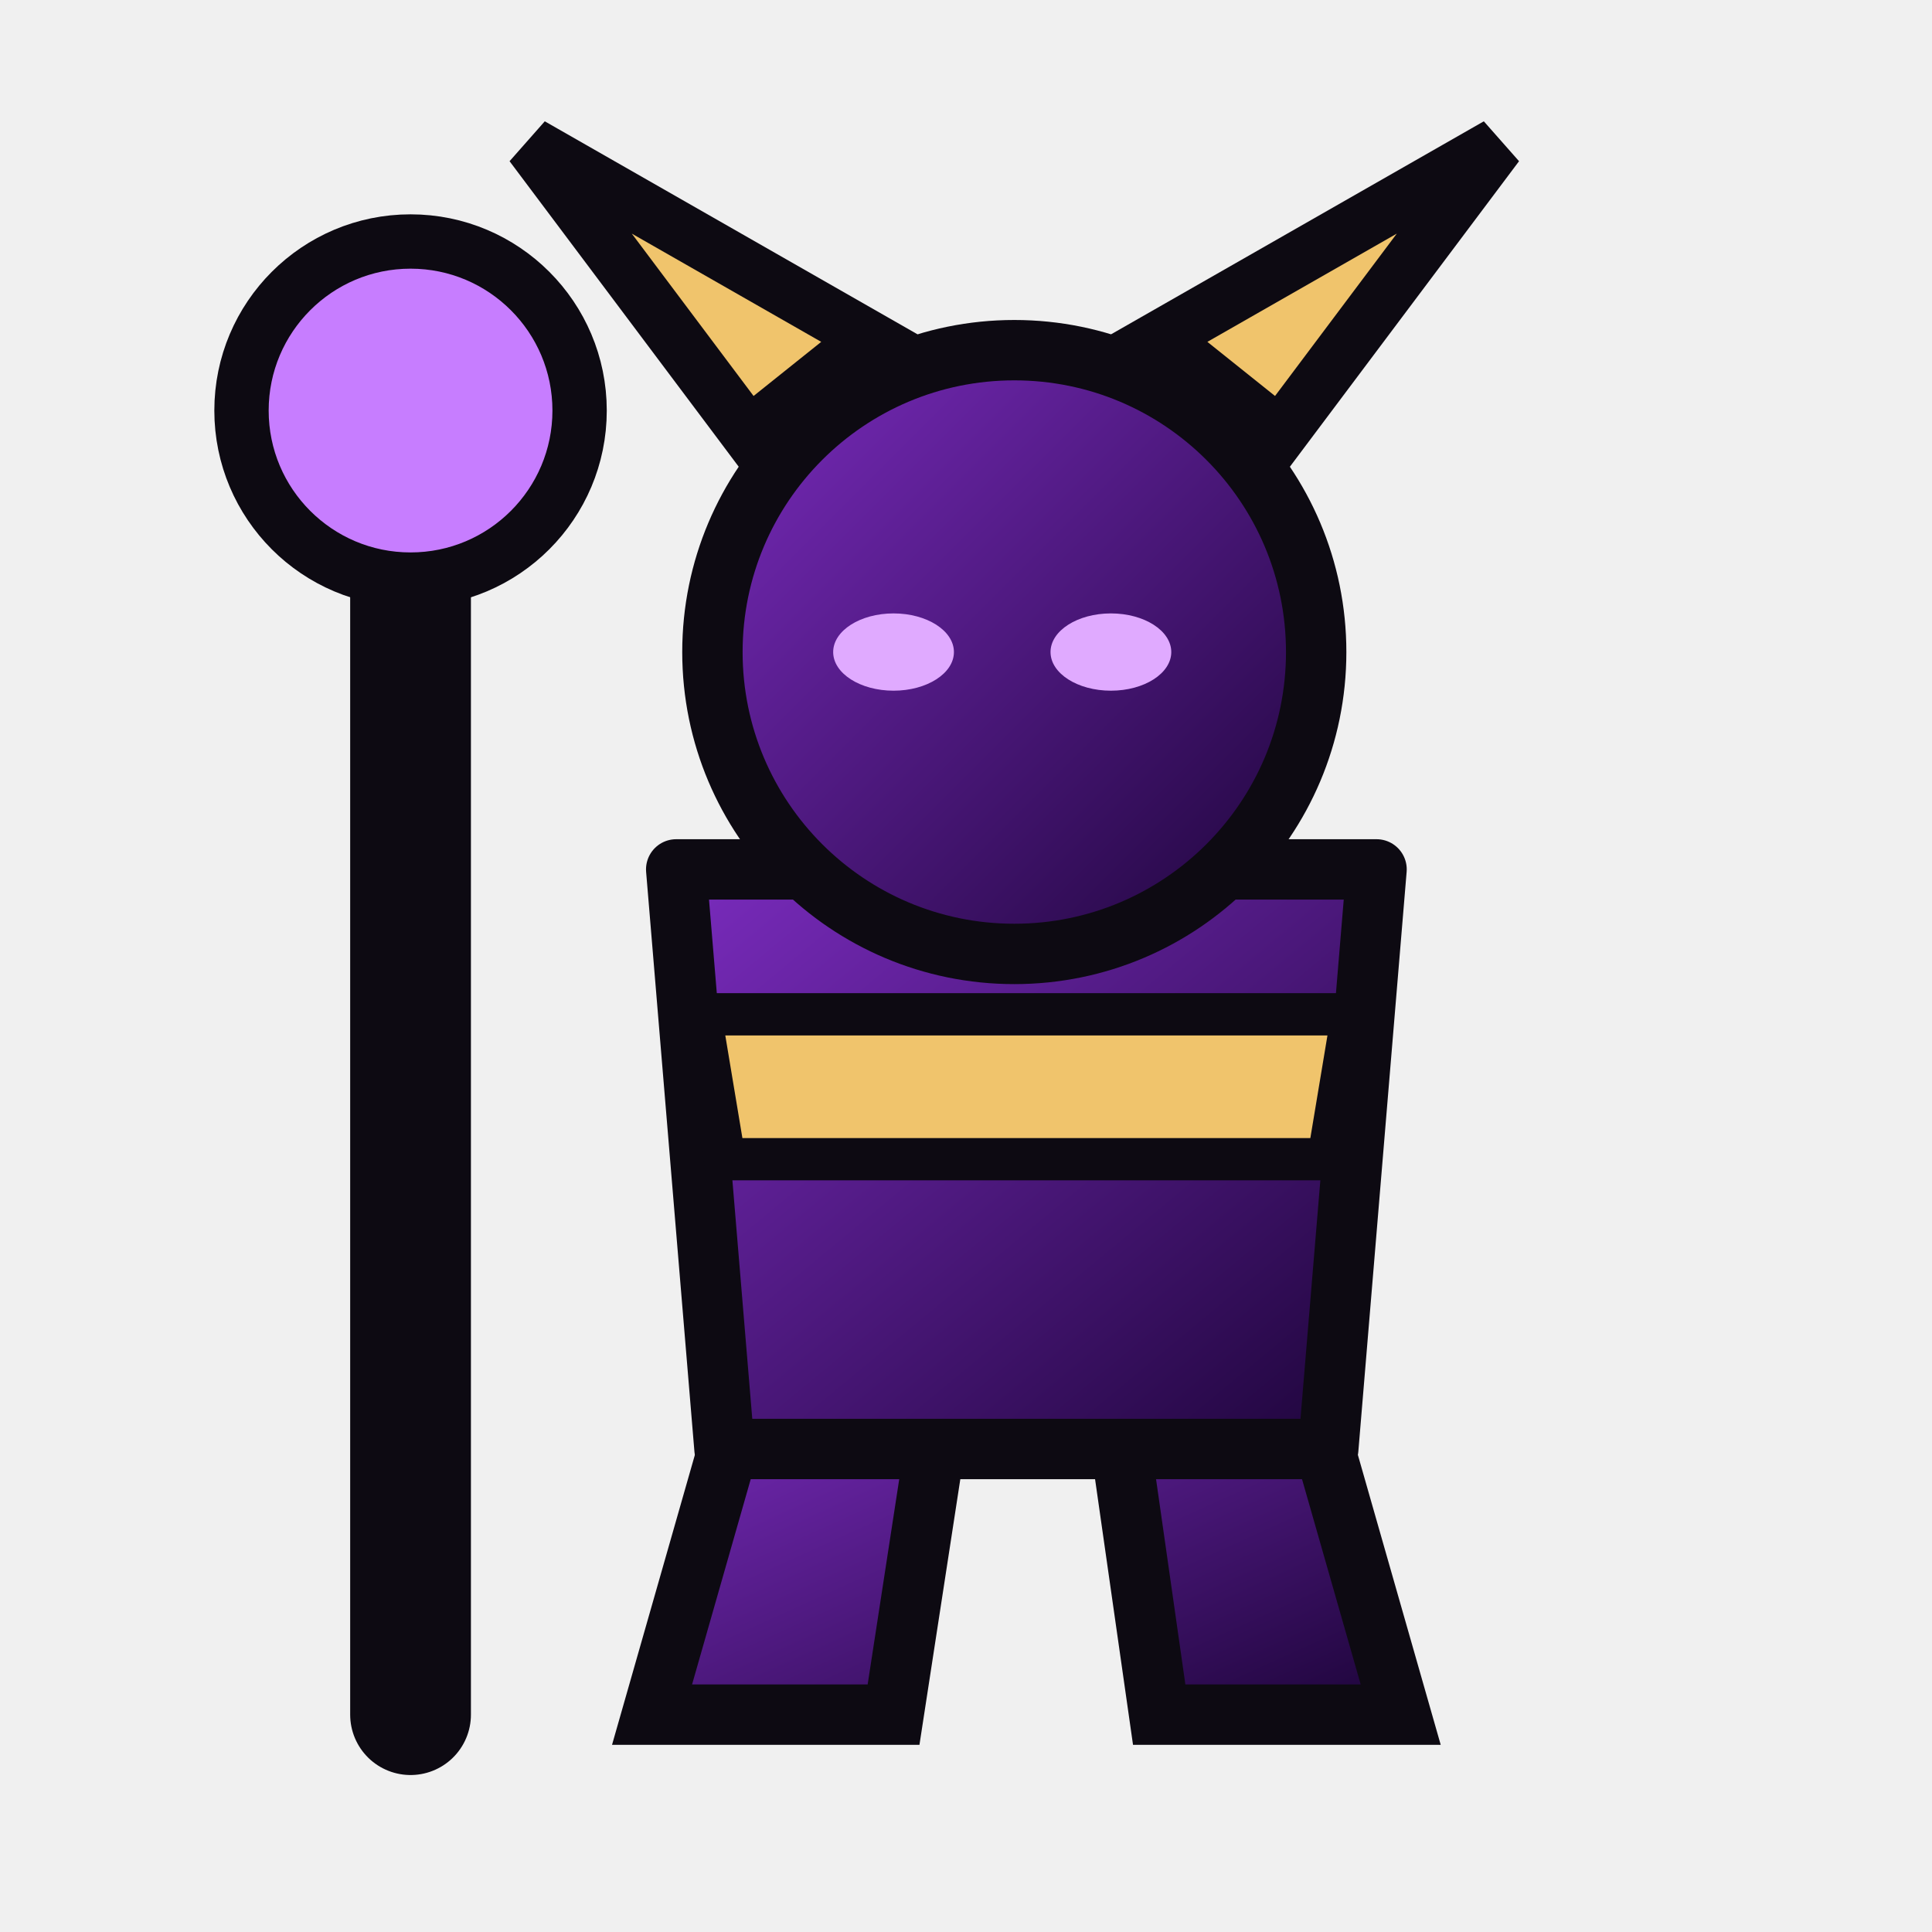
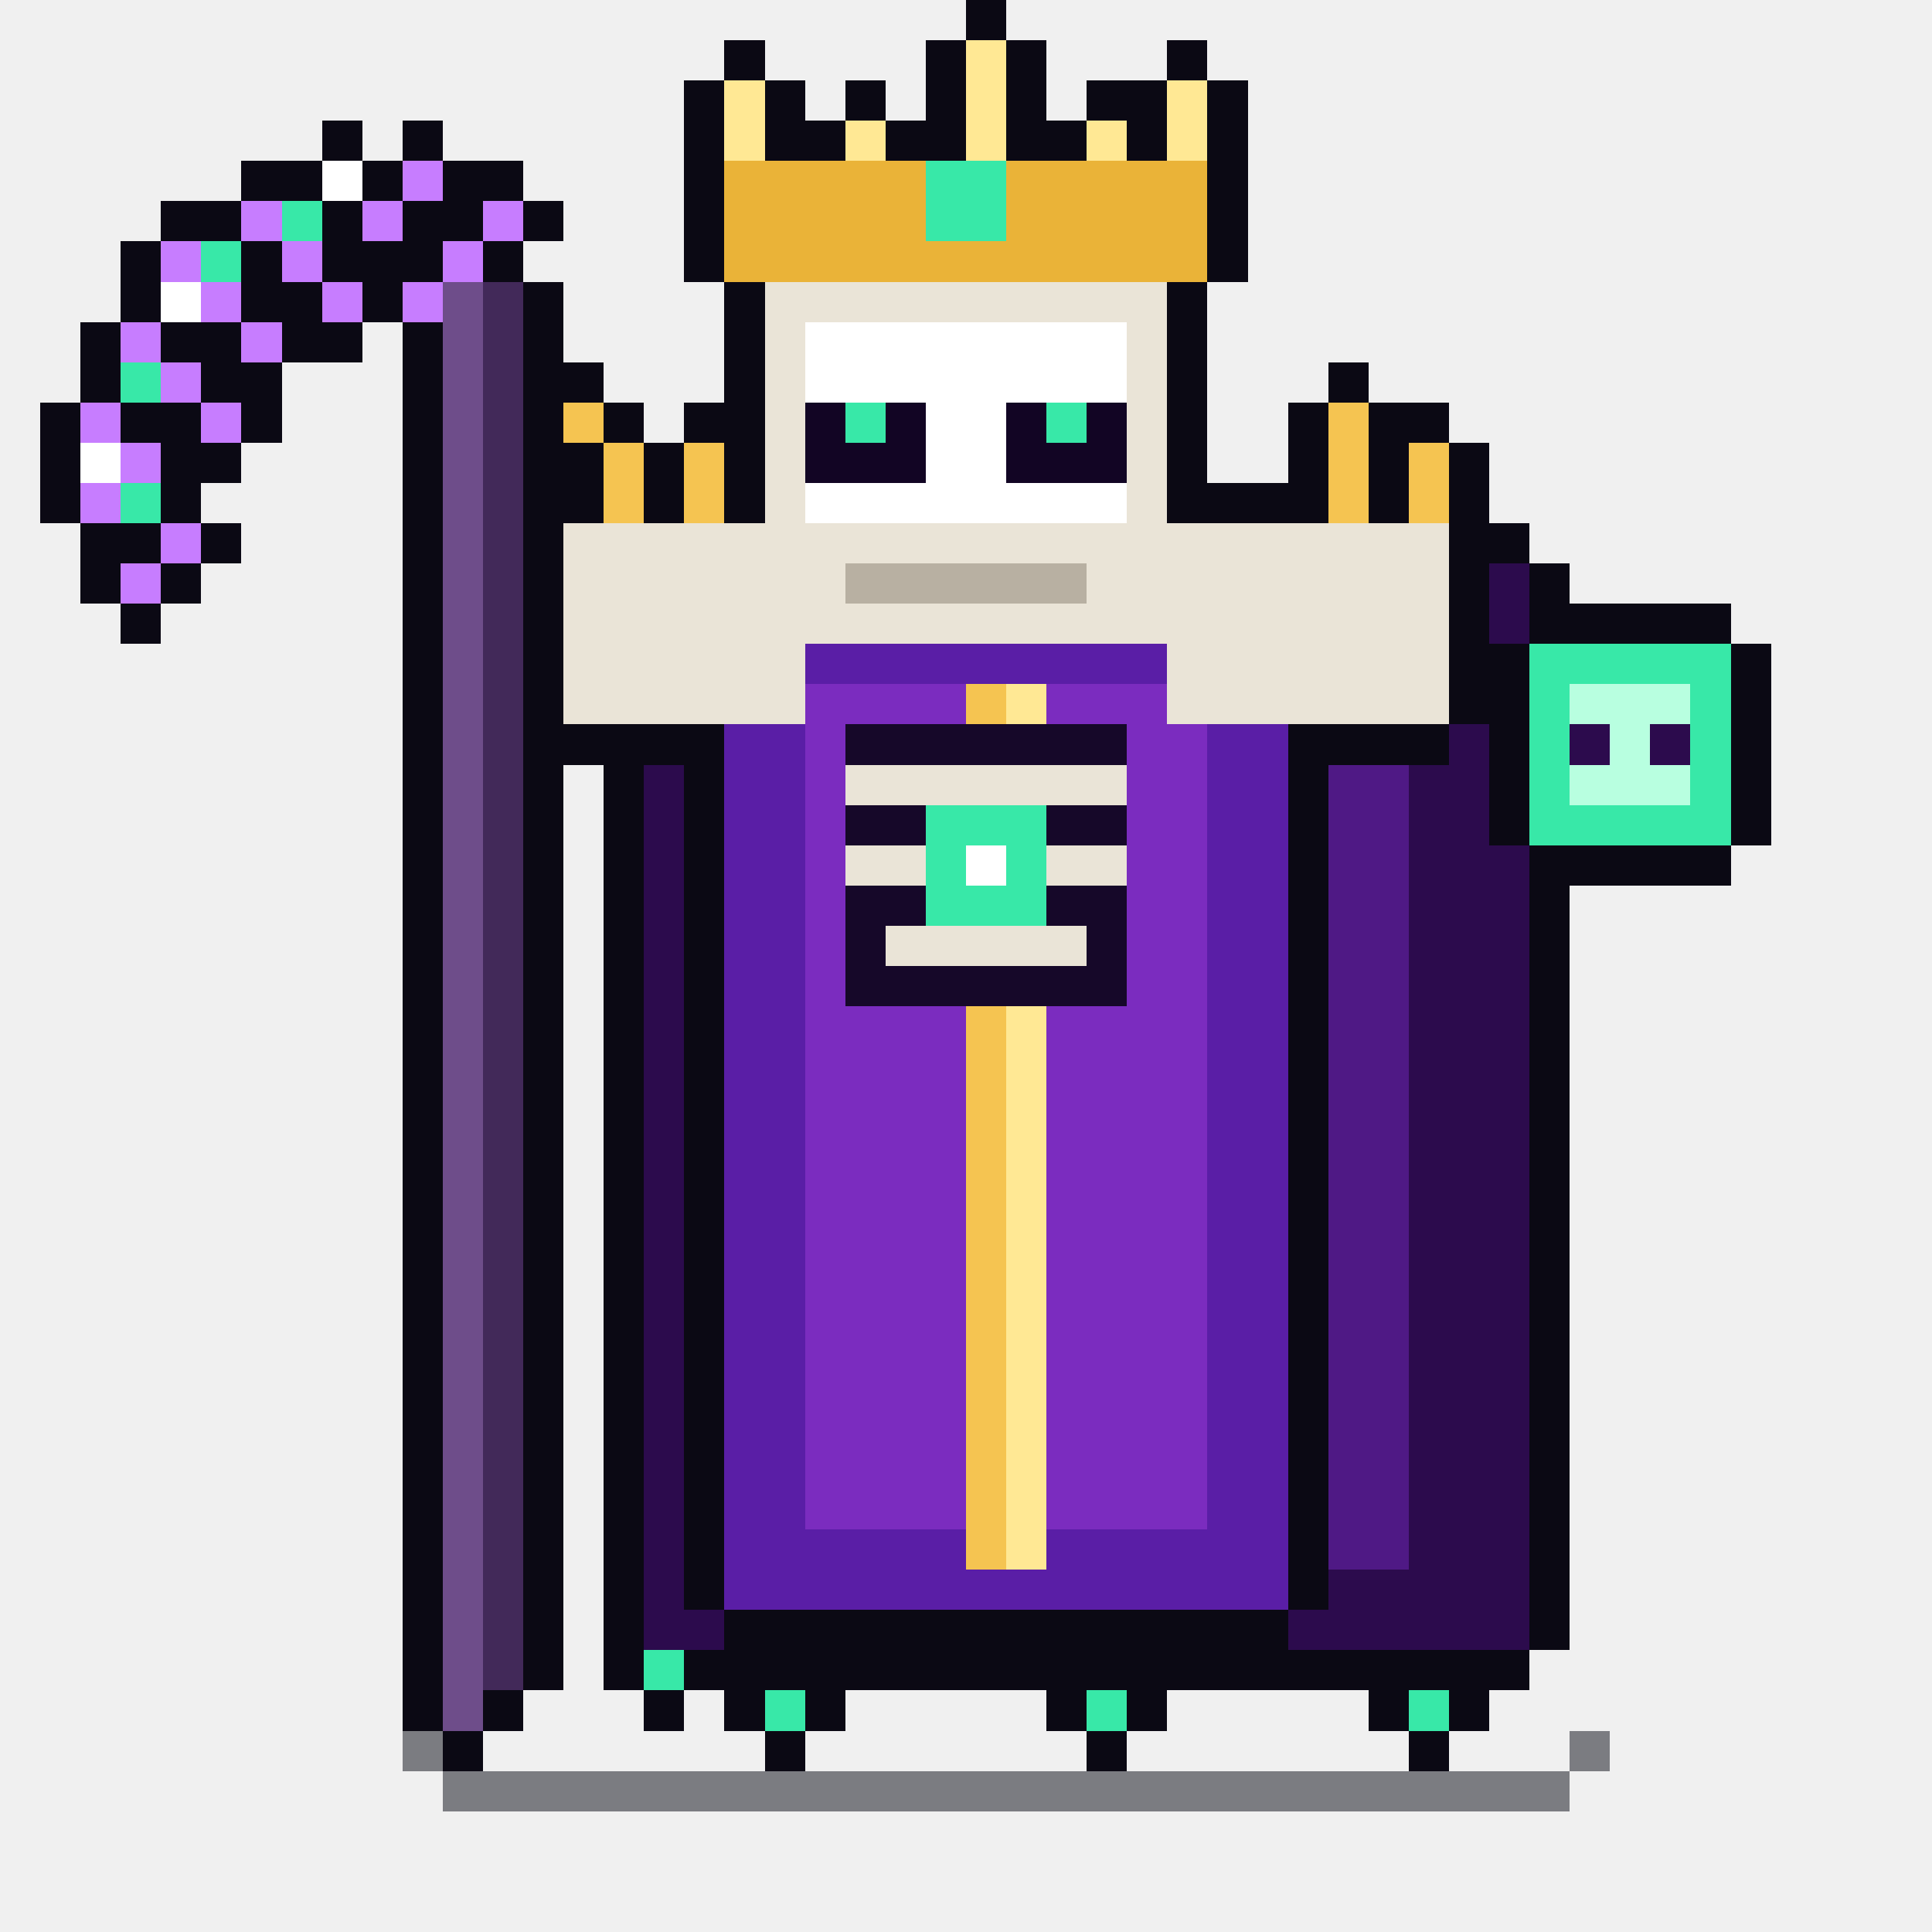
- <svg xmlns="http://www.w3.org/2000/svg" viewBox="0 0 160 160">
-   <defs>
-     <linearGradient id="eb" x1="0" y1="0" x2="1" y2="1">
-       <stop offset="0%" stop-color="#7b2cbf" />
-       <stop offset="100%" stop-color="#1c0438" />
-     </linearGradient>
-   </defs>
-   <line x1="34" y1="142" x2="34" y2="42" stroke="#0d0a12" stroke-width="10" stroke-linecap="round" />
-   <circle cx="34" cy="34" r="14" fill="#c77dff" stroke="#0d0a12" stroke-width="4.5" />
-   <path d="M62 114 L54 142 L74 142 L78 116 Z M92 114 L96 142 L116 142 L108 114 Z" fill="url(#eb)" stroke="#0d0a12" stroke-width="5" />
-   <path d="M56 72 L114 72 L110 120 L60 120 Z" fill="url(#eb)" stroke="#0d0a12" stroke-width="5" stroke-linejoin="round" />
-   <path d="M58 84 L112 84 L110 96 L60 96 Z" fill="#f0c46c" stroke="#0d0a12" stroke-width="3.5" />
-   <path d="M62 36 L44 12 L72 28 Z M106 36 L124 12 L96 28 Z" fill="#f0c46c" stroke="#0d0a12" stroke-width="4.5" />
-   <circle cx="84" cy="54" r="25" fill="url(#eb)" stroke="#0d0a12" stroke-width="5" />
-   <ellipse cx="74" cy="54" rx="5" ry="3.2" fill="#e0aaff" />
-   <ellipse cx="92" cy="54" rx="5" ry="3.2" fill="#e0aaff" />
+ <svg xmlns="http://www.w3.org/2000/svg" width="192" height="192" viewBox="0 0 48 48" shape-rendering="crispEdges">
+   <rect x="24" y="0" width="1" height="1" fill="#0b0914" />
+   <rect x="18" y="1" width="1" height="1" fill="#0b0914" />
+   <rect x="23" y="1" width="1" height="3" fill="#0b0914" />
+   <rect x="24" y="1" width="1" height="3" fill="#ffe894" />
+   <rect x="25" y="1" width="1" height="3" fill="#0b0914" />
+   <rect x="29" y="1" width="1" height="1" fill="#0b0914" />
+   <rect x="17" y="2" width="1" height="5" fill="#0b0914" />
+   <rect x="18" y="2" width="1" height="2" fill="#ffe894" />
+   <rect x="19" y="2" width="1" height="2" fill="#0b0914" />
+   <rect x="21" y="2" width="1" height="1" fill="#0b0914" />
+   <rect x="27" y="2" width="2" height="1" fill="#0b0914" />
+   <rect x="29" y="2" width="1" height="2" fill="#ffe894" />
+   <rect x="30" y="2" width="1" height="5" fill="#0b0914" />
+   <rect x="8" y="3" width="1" height="1" fill="#0b0914" />
+   <rect x="10" y="3" width="1" height="1" fill="#0b0914" />
+   <rect x="20" y="3" width="1" height="1" fill="#0b0914" />
+   <rect x="21" y="3" width="1" height="1" fill="#ffe894" />
+   <rect x="22" y="3" width="1" height="1" fill="#0b0914" />
+   <rect x="26" y="3" width="1" height="1" fill="#0b0914" />
+   <rect x="27" y="3" width="1" height="1" fill="#ffe894" />
+   <rect x="28" y="3" width="1" height="1" fill="#0b0914" />
+   <rect x="6" y="4" width="2" height="1" fill="#0b0914" />
+   <rect x="8" y="4" width="1" height="1" fill="#ffffff" />
+   <rect x="9" y="4" width="1" height="1" fill="#0b0914" />
+   <rect x="10" y="4" width="1" height="1" fill="#c77dff" />
+   <rect x="11" y="4" width="2" height="1" fill="#0b0914" />
+   <rect x="18" y="4" width="5" height="3" fill="#eab338" />
+   <rect x="23" y="4" width="2" height="2" fill="#38e8a8" />
+   <rect x="25" y="4" width="5" height="3" fill="#eab338" />
+   <rect x="4" y="5" width="2" height="1" fill="#0b0914" />
+   <rect x="6" y="5" width="1" height="1" fill="#c77dff" />
+   <rect x="7" y="5" width="1" height="1" fill="#38e8a8" />
+   <rect x="8" y="5" width="1" height="2" fill="#0b0914" />
+   <rect x="9" y="5" width="1" height="1" fill="#c77dff" />
+   <rect x="10" y="5" width="2" height="1" fill="#0b0914" />
+   <rect x="12" y="5" width="1" height="1" fill="#c77dff" />
+   <rect x="13" y="5" width="1" height="1" fill="#0b0914" />
+   <rect x="3" y="6" width="1" height="2" fill="#0b0914" />
+   <rect x="4" y="6" width="1" height="1" fill="#c77dff" />
+   <rect x="5" y="6" width="1" height="1" fill="#38e8a8" />
+   <rect x="6" y="6" width="1" height="2" fill="#0b0914" />
+   <rect x="7" y="6" width="1" height="1" fill="#c77dff" />
+   <rect x="9" y="6" width="2" height="1" fill="#0b0914" />
+   <rect x="11" y="6" width="1" height="1" fill="#c77dff" />
+   <rect x="12" y="6" width="1" height="1" fill="#0b0914" />
+   <rect x="23" y="6" width="2" height="1" fill="#eab338" />
+   <rect x="4" y="7" width="1" height="1" fill="#ffffff" />
+   <rect x="5" y="7" width="1" height="1" fill="#c77dff" />
+   <rect x="7" y="7" width="1" height="2" fill="#0b0914" />
+   <rect x="8" y="7" width="1" height="1" fill="#c77dff" />
+   <rect x="9" y="7" width="1" height="1" fill="#0b0914" />
+   <rect x="10" y="7" width="1" height="1" fill="#c77dff" />
+   <rect x="11" y="7" width="1" height="36" fill="#6e4d8a" />
+   <rect x="12" y="7" width="1" height="35" fill="#422959" />
+   <rect x="13" y="7" width="1" height="35" fill="#0b0914" />
+   <rect x="18" y="7" width="1" height="6" fill="#0b0914" />
+   <rect x="19" y="7" width="10" height="1" fill="#eae4d7" />
+   <rect x="29" y="7" width="1" height="6" fill="#0b0914" />
+   <rect x="2" y="8" width="1" height="2" fill="#0b0914" />
+   <rect x="3" y="8" width="1" height="1" fill="#c77dff" />
+   <rect x="4" y="8" width="2" height="1" fill="#0b0914" />
+   <rect x="6" y="8" width="1" height="1" fill="#c77dff" />
+   <rect x="8" y="8" width="1" height="1" fill="#0b0914" />
+   <rect x="10" y="8" width="1" height="35" fill="#0b0914" />
+   <rect x="19" y="8" width="1" height="10" fill="#eae4d7" />
+   <rect x="20" y="8" width="8" height="2" fill="#ffffff" />
+   <rect x="28" y="8" width="1" height="8" fill="#eae4d7" />
+   <rect x="3" y="9" width="1" height="1" fill="#38e8a8" />
+   <rect x="4" y="9" width="1" height="1" fill="#c77dff" />
+   <rect x="5" y="9" width="2" height="1" fill="#0b0914" />
+   <rect x="14" y="9" width="1" height="1" fill="#0b0914" />
+   <rect x="33" y="9" width="1" height="1" fill="#0b0914" />
+   <rect x="1" y="10" width="1" height="3" fill="#0b0914" />
+   <rect x="2" y="10" width="1" height="1" fill="#c77dff" />
+   <rect x="3" y="10" width="2" height="1" fill="#0b0914" />
+   <rect x="5" y="10" width="1" height="1" fill="#c77dff" />
+   <rect x="6" y="10" width="1" height="1" fill="#0b0914" />
+   <rect x="14" y="10" width="1" height="1" fill="#f5c451" />
+   <rect x="15" y="10" width="1" height="1" fill="#0b0914" />
+   <rect x="17" y="10" width="1" height="1" fill="#0b0914" />
+   <rect x="20" y="10" width="1" height="2" fill="#120524" />
+   <rect x="21" y="10" width="1" height="1" fill="#38e8a8" />
+   <rect x="22" y="10" width="1" height="2" fill="#120524" />
+   <rect x="23" y="10" width="2" height="3" fill="#ffffff" />
+   <rect x="25" y="10" width="1" height="2" fill="#120524" />
+   <rect x="26" y="10" width="1" height="1" fill="#38e8a8" />
+   <rect x="27" y="10" width="1" height="2" fill="#120524" />
+   <rect x="32" y="10" width="1" height="3" fill="#0b0914" />
+   <rect x="33" y="10" width="1" height="3" fill="#f5c451" />
+   <rect x="34" y="10" width="2" height="1" fill="#0b0914" />
+   <rect x="2" y="11" width="1" height="1" fill="#ffffff" />
+   <rect x="3" y="11" width="1" height="1" fill="#c77dff" />
+   <rect x="4" y="11" width="2" height="1" fill="#0b0914" />
+   <rect x="14" y="11" width="1" height="2" fill="#0b0914" />
+   <rect x="15" y="11" width="1" height="2" fill="#f5c451" />
+   <rect x="16" y="11" width="1" height="2" fill="#0b0914" />
+   <rect x="17" y="11" width="1" height="2" fill="#f5c451" />
+   <rect x="21" y="11" width="1" height="1" fill="#120524" />
+   <rect x="26" y="11" width="1" height="1" fill="#120524" />
+   <rect x="34" y="11" width="1" height="2" fill="#0b0914" />
+   <rect x="35" y="11" width="1" height="2" fill="#f5c451" />
+   <rect x="36" y="11" width="1" height="7" fill="#0b0914" />
+   <rect x="2" y="12" width="1" height="1" fill="#c77dff" />
+   <rect x="3" y="12" width="1" height="1" fill="#38e8a8" />
+   <rect x="4" y="12" width="1" height="1" fill="#0b0914" />
+   <rect x="20" y="12" width="3" height="1" fill="#ffffff" />
+   <rect x="25" y="12" width="3" height="1" fill="#ffffff" />
+   <rect x="30" y="12" width="2" height="1" fill="#0b0914" />
+   <rect x="2" y="13" width="2" height="1" fill="#0b0914" />
+   <rect x="4" y="13" width="1" height="1" fill="#c77dff" />
+   <rect x="5" y="13" width="1" height="1" fill="#0b0914" />
+   <rect x="14" y="13" width="5" height="5" fill="#eae4d7" />
+   <rect x="20" y="13" width="8" height="1" fill="#eae4d7" />
+   <rect x="29" y="13" width="7" height="5" fill="#eae4d7" />
+   <rect x="37" y="13" width="1" height="1" fill="#0b0914" />
+   <rect x="2" y="14" width="1" height="1" fill="#0b0914" />
+   <rect x="3" y="14" width="1" height="1" fill="#c77dff" />
+   <rect x="4" y="14" width="1" height="1" fill="#0b0914" />
+   <rect x="20" y="14" width="1" height="2" fill="#eae4d7" />
+   <rect x="21" y="14" width="6" height="1" fill="#b8b0a2" />
+   <rect x="27" y="14" width="1" height="2" fill="#eae4d7" />
+   <rect x="37" y="14" width="1" height="2" fill="#2c0b4d" />
+   <rect x="38" y="14" width="1" height="2" fill="#0b0914" />
+   <rect x="3" y="15" width="1" height="1" fill="#0b0914" />
+   <rect x="21" y="15" width="6" height="1" fill="#eae4d7" />
+   <rect x="39" y="15" width="4" height="1" fill="#0b0914" />
+   <rect x="20" y="16" width="9" height="1" fill="#5a1ea6" />
+   <rect x="37" y="16" width="1" height="5" fill="#0b0914" />
+   <rect x="38" y="16" width="5" height="1" fill="#38e8a8" />
+   <rect x="43" y="16" width="1" height="5" fill="#0b0914" />
+   <rect x="20" y="17" width="4" height="1" fill="#7b2cbf" />
+   <rect x="24" y="17" width="1" height="1" fill="#f5c451" />
+   <rect x="25" y="17" width="1" height="1" fill="#ffe894" />
+   <rect x="26" y="17" width="3" height="1" fill="#7b2cbf" />
+   <rect x="38" y="17" width="1" height="4" fill="#38e8a8" />
+   <rect x="39" y="17" width="3" height="1" fill="#b8ffe0" />
+   <rect x="42" y="17" width="1" height="4" fill="#38e8a8" />
+   <rect x="14" y="18" width="4" height="1" fill="#0b0914" />
+   <rect x="18" y="18" width="2" height="22" fill="#5a1ea6" />
+   <rect x="20" y="18" width="1" height="20" fill="#7b2cbf" />
+   <rect x="21" y="18" width="7" height="1" fill="#160829" />
+   <rect x="28" y="18" width="2" height="20" fill="#7b2cbf" />
+   <rect x="30" y="18" width="2" height="22" fill="#5a1ea6" />
+   <rect x="32" y="18" width="4" height="1" fill="#0b0914" />
+   <rect x="36" y="18" width="1" height="23" fill="#2c0b4d" />
+   <rect x="39" y="18" width="1" height="1" fill="#2c0b4d" />
+   <rect x="40" y="18" width="1" height="2" fill="#b8ffe0" />
+   <rect x="41" y="18" width="1" height="1" fill="#2c0b4d" />
+   <rect x="15" y="19" width="1" height="23" fill="#0b0914" />
+   <rect x="16" y="19" width="1" height="22" fill="#2c0b4d" />
+   <rect x="17" y="19" width="1" height="21" fill="#0b0914" />
+   <rect x="21" y="19" width="7" height="1" fill="#eae4d7" />
+   <rect x="32" y="19" width="1" height="21" fill="#0b0914" />
+   <rect x="33" y="19" width="2" height="20" fill="#4f1985" />
+   <rect x="35" y="19" width="1" height="22" fill="#2c0b4d" />
+   <rect x="39" y="19" width="1" height="1" fill="#b8ffe0" />
+   <rect x="41" y="19" width="1" height="1" fill="#b8ffe0" />
+   <rect x="21" y="20" width="2" height="1" fill="#160829" />
+   <rect x="23" y="20" width="3" height="1" fill="#38e8a8" />
+   <rect x="26" y="20" width="2" height="1" fill="#160829" />
+   <rect x="39" y="20" width="3" height="1" fill="#38e8a8" />
+   <rect x="21" y="21" width="2" height="1" fill="#eae4d7" />
+   <rect x="23" y="21" width="1" height="2" fill="#38e8a8" />
+   <rect x="24" y="21" width="1" height="1" fill="#ffffff" />
+   <rect x="25" y="21" width="1" height="2" fill="#38e8a8" />
+   <rect x="26" y="21" width="2" height="1" fill="#eae4d7" />
+   <rect x="37" y="21" width="1" height="20" fill="#2c0b4d" />
+   <rect x="38" y="21" width="5" height="1" fill="#0b0914" />
+   <rect x="21" y="22" width="2" height="1" fill="#160829" />
+   <rect x="24" y="22" width="1" height="1" fill="#38e8a8" />
+   <rect x="26" y="22" width="2" height="1" fill="#160829" />
+   <rect x="38" y="22" width="1" height="19" fill="#0b0914" />
+   <rect x="21" y="23" width="1" height="2" fill="#160829" />
+   <rect x="22" y="23" width="5" height="1" fill="#eae4d7" />
+   <rect x="27" y="23" width="1" height="2" fill="#160829" />
+   <rect x="22" y="24" width="5" height="1" fill="#160829" />
+   <rect x="21" y="25" width="3" height="13" fill="#7b2cbf" />
+   <rect x="24" y="25" width="1" height="14" fill="#f5c451" />
+   <rect x="25" y="25" width="1" height="14" fill="#ffe894" />
+   <rect x="26" y="25" width="2" height="13" fill="#7b2cbf" />
+   <rect x="20" y="38" width="4" height="2" fill="#5a1ea6" />
+   <rect x="26" y="38" width="4" height="2" fill="#5a1ea6" />
+   <rect x="24" y="39" width="2" height="1" fill="#5a1ea6" />
+   <rect x="33" y="39" width="2" height="2" fill="#2c0b4d" />
+   <rect x="17" y="40" width="1" height="1" fill="#2c0b4d" />
+   <rect x="18" y="40" width="14" height="2" fill="#0b0914" />
+   <rect x="32" y="40" width="1" height="1" fill="#2c0b4d" />
+   <rect x="16" y="41" width="1" height="1" fill="#38e8a8" />
+   <rect x="17" y="41" width="1" height="1" fill="#0b0914" />
+   <rect x="32" y="41" width="6" height="1" fill="#0b0914" />
+   <rect x="12" y="42" width="1" height="1" fill="#0b0914" />
+   <rect x="16" y="42" width="1" height="1" fill="#0b0914" />
+   <rect x="18" y="42" width="1" height="1" fill="#0b0914" />
+   <rect x="19" y="42" width="1" height="1" fill="#38e8a8" />
+   <rect x="20" y="42" width="1" height="1" fill="#0b0914" />
+   <rect x="26" y="42" width="1" height="1" fill="#0b0914" />
+   <rect x="27" y="42" width="1" height="1" fill="#38e8a8" />
+   <rect x="28" y="42" width="1" height="1" fill="#0b0914" />
+   <rect x="34" y="42" width="1" height="1" fill="#0b0914" />
+   <rect x="35" y="42" width="1" height="1" fill="#38e8a8" />
+   <rect x="36" y="42" width="1" height="1" fill="#0b0914" />
+   <rect x="10" y="43" width="1" height="1" fill="#070912" fill-opacity="0.50" />
+   <rect x="11" y="43" width="1" height="1" fill="#0b0914" />
+   <rect x="19" y="43" width="1" height="1" fill="#0b0914" />
+   <rect x="27" y="43" width="1" height="1" fill="#0b0914" />
+   <rect x="35" y="43" width="1" height="1" fill="#0b0914" />
+   <rect x="39" y="43" width="1" height="1" fill="#070912" fill-opacity="0.50" />
+   <rect x="11" y="44" width="28" height="1" fill="#070912" fill-opacity="0.50" />
</svg>
